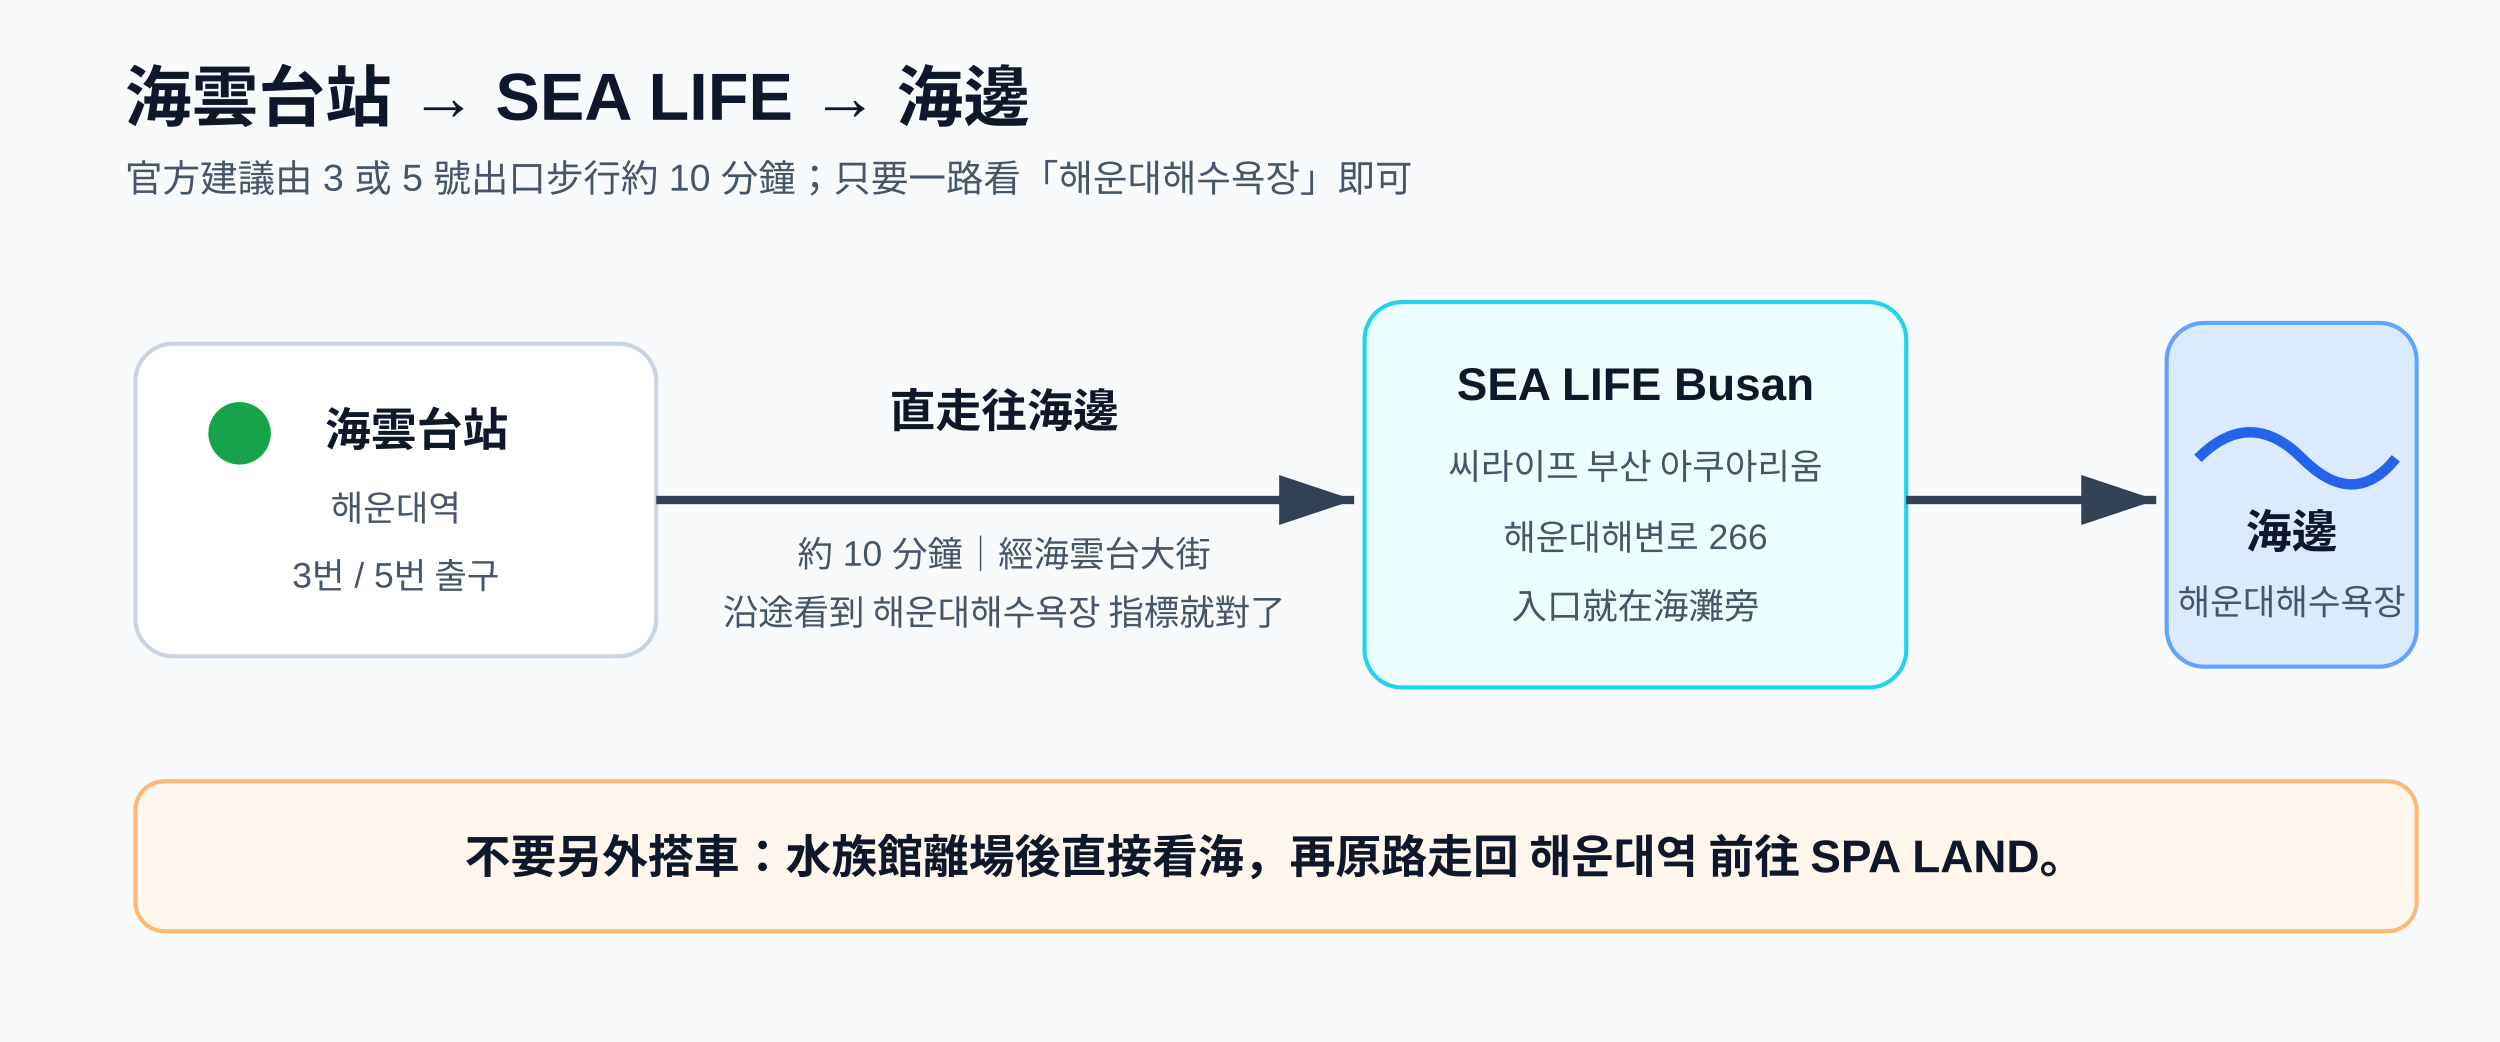
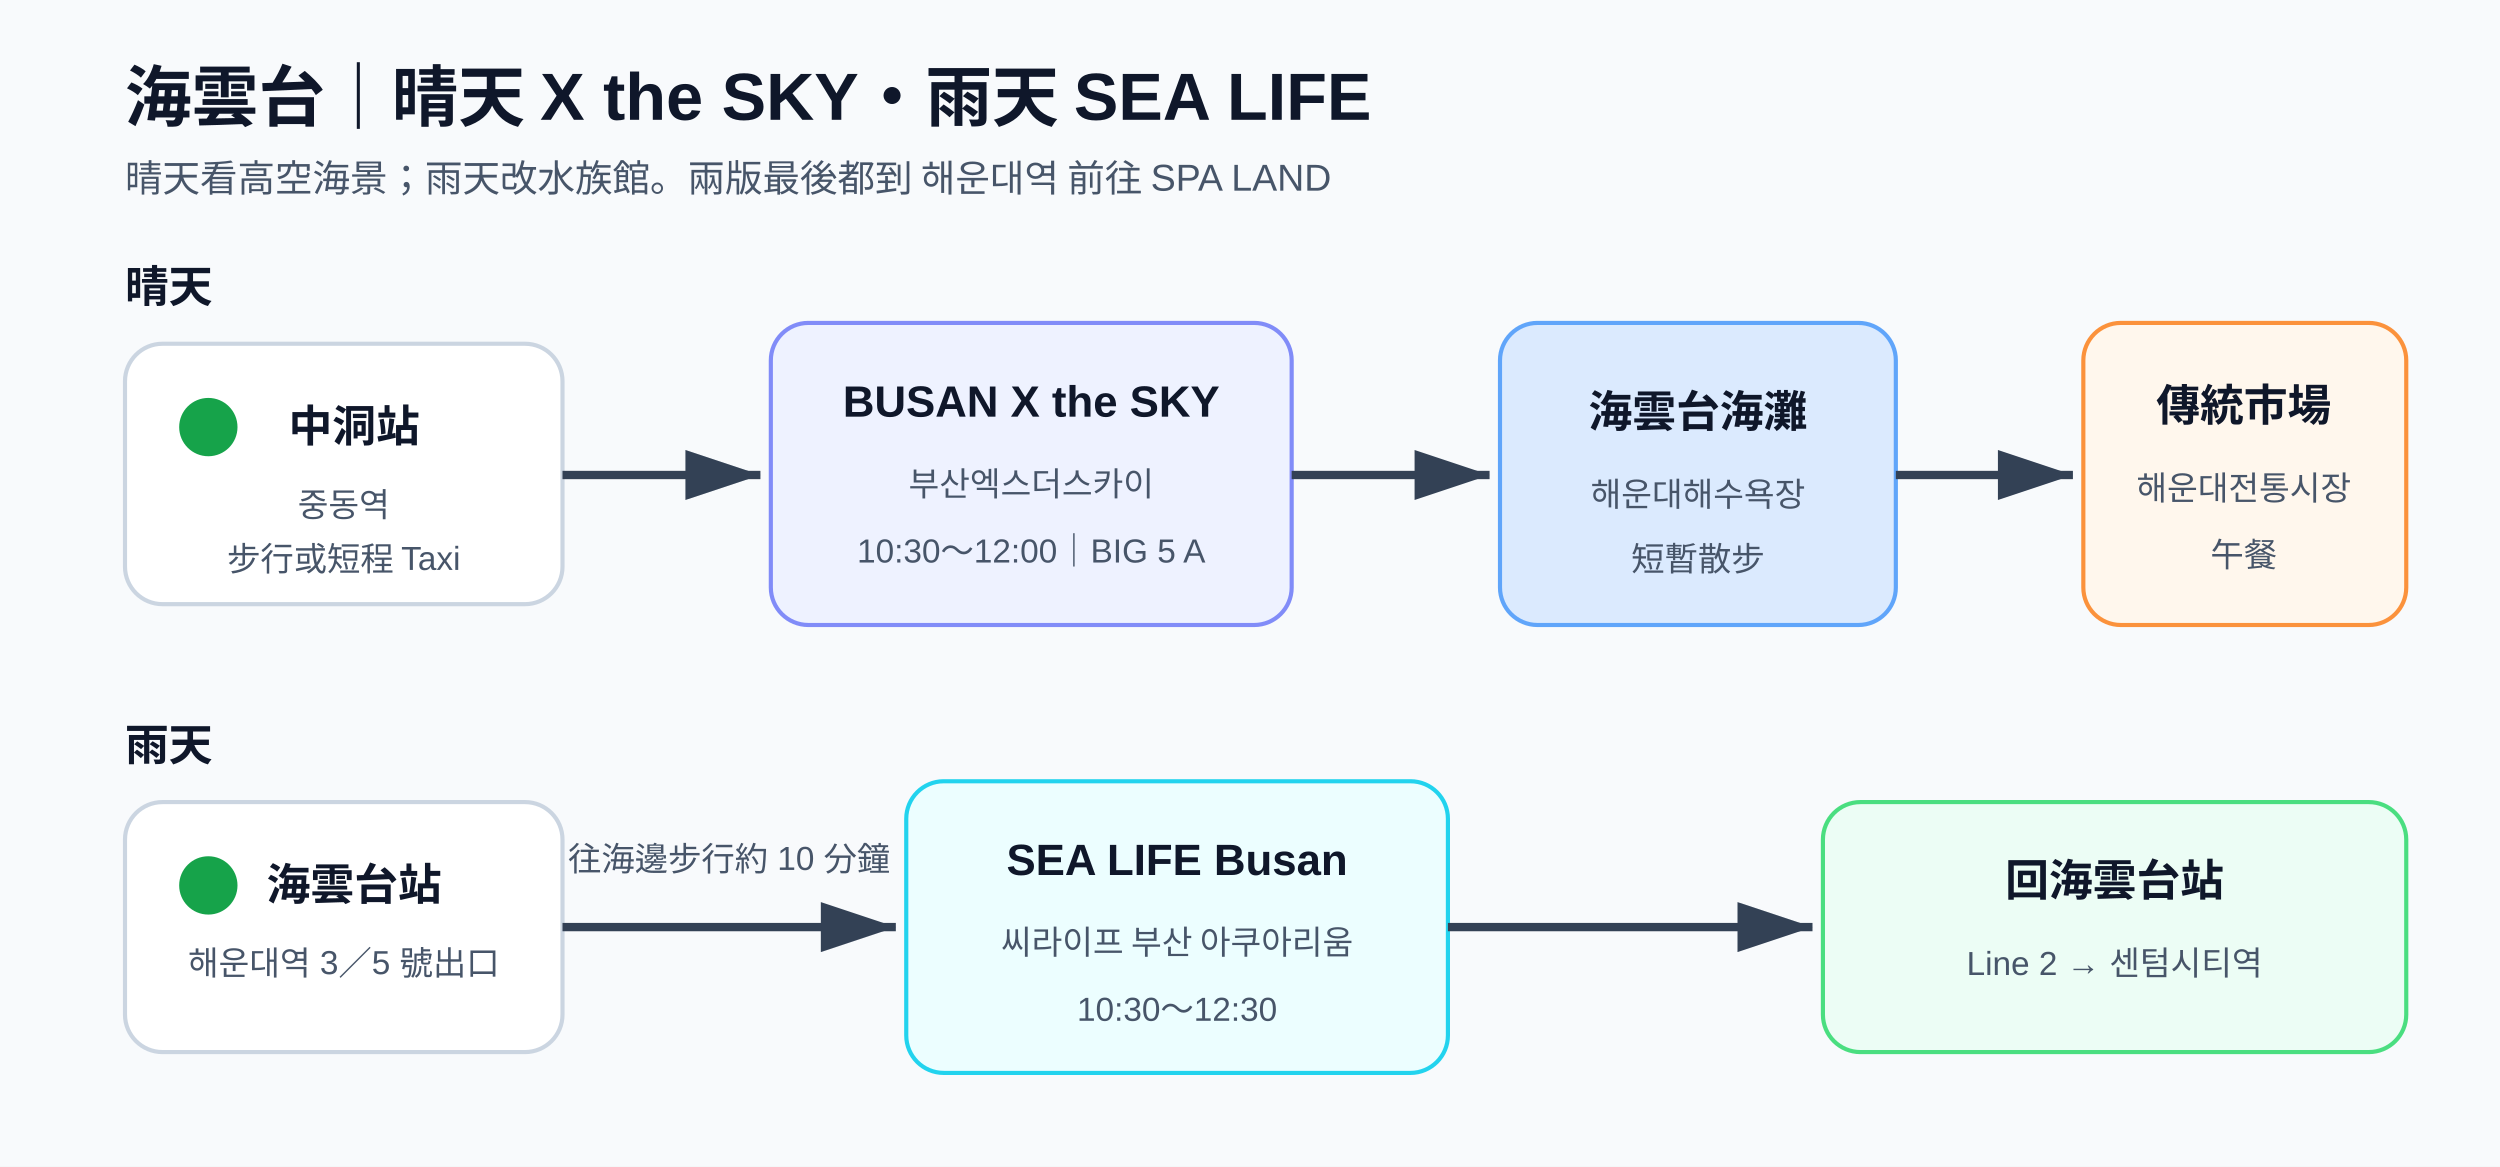
- <svg xmlns="http://www.w3.org/2000/svg" viewBox="0 0 1200 500" role="img" aria-labelledby="title desc">
+ <svg xmlns="http://www.w3.org/2000/svg" viewBox="0 0 1200 560" role="img" aria-labelledby="title desc">
  <defs>
    <marker id="arrow" markerWidth="10" markerHeight="10" refX="9" refY="3" orient="auto">
      <path d="M0 0 L0 6 L9 3 z" fill="#334155" />
    </marker>
-     <style>.title{font:700 32px Arial,'Noto Sans TC',sans-serif;fill:#0f172a}.sub{font:500 18px Arial,'Noto Sans TC',sans-serif;fill:#475569}.box{fill:#fff;stroke:#cbd5e1;stroke-width:2;rx:18}.label{font:700 22px Arial,'Noto Sans TC',sans-serif;fill:#0f172a}.small{font:500 17px Arial,'Noto Sans TC',sans-serif;fill:#475569}.arrow{stroke:#334155;stroke-width:4;fill:none;marker-end:url(#arrow)}</style>
+     <style>.title{font:700 32px Arial,'Noto Sans TC',sans-serif;fill:#0f172a}.sub{font:500 18px Arial,'Noto Sans TC',sans-serif;fill:#475569}.box{fill:#fff;stroke:#cbd5e1;stroke-width:2;rx:18}.label{font:700 21px Arial,'Noto Sans TC',sans-serif;fill:#0f172a}.small{font:500 16px Arial,'Noto Sans TC',sans-serif;fill:#475569}.arrow{stroke:#334155;stroke-width:4;fill:none;marker-end:url(#arrow)}</style>
  </defs>
-   <rect width="1200" height="500" fill="#f8fafc" />
-   <text x="60" y="58" class="title">海雲台站 → SEA LIFE → 海邊</text>
-   <text x="60" y="92" class="sub">官方建議由 3 或 5 號出口步行約 10 分鐘；只要一路看「해운대해수욕장」即可</text>
-   <rect x="65" y="165" width="250" height="150" class="box" />
-   <circle cx="115" cy="208" r="15" fill="#16a34a" />
-   <text x="200" y="214" text-anchor="middle" class="label">海雲台站</text>
-   <text x="190" y="250" text-anchor="middle" class="small">해운대역</text>
-   <text x="190" y="282" text-anchor="middle" class="small">3번 / 5번 출구</text>
-   <path d="M315 240 H650" class="arrow" />
-   <text x="482" y="205" text-anchor="middle" class="label">直走往海邊</text>
-   <text x="482" y="272" text-anchor="middle" class="small">約 10 分鐘｜經海雲台大街</text>
-   <text x="482" y="300" text-anchor="middle" class="small">沿途看到 해운대해수욕장 指標就對了</text>
-   <rect x="655" y="145" width="260" height="185" fill="#ecfeff" stroke="#22d3ee" stroke-width="2" rx="18" />
-   <text x="785" y="192" text-anchor="middle" class="label">SEA LIFE Busan</text>
-   <text x="785" y="230" text-anchor="middle" class="small">씨라이프 부산 아쿠아리움</text>
-   <text x="785" y="264" text-anchor="middle" class="small">해운대해변로 266</text>
-   <text x="785" y="297" text-anchor="middle" class="small">入口就在海灘旁</text>
-   <path d="M915 240 H1035" class="arrow" />
-   <rect x="1040" y="155" width="120" height="165" fill="#dbeafe" stroke="#60a5fa" stroke-width="2" rx="18" />
-   <path d="M1055 220 Q1080 195 1105 220 T1150 220" fill="none" stroke="#2563eb" stroke-width="5" />
-   <text x="1100" y="263" text-anchor="middle" class="label">海邊</text>
-   <text x="1100" y="295" text-anchor="middle" class="small">해운대해수욕장</text>
-   <rect x="65" y="375" width="1095" height="72" fill="#fff7ed" stroke="#fdba74" stroke-width="2" rx="14" />
-   <text x="612" y="419" text-anchor="middle" class="label">不要另外搭車：水族館離場後直接看海，再原路走回 해운대역 前往 SPA LAND。</text>
+   <rect width="1200" height="560" fill="#f8fafc" />
+   <text x="60" y="58" class="title">海雲台｜晴天 X the SKY・雨天 SEA LIFE</text>
+   <text x="60" y="92" class="sub">晴天看高空海景；雨天改水族館。兩版最後都到 해운대역 前往 SPA LAND</text>
+   <text x="60" y="145" class="label">晴天</text>
+   <rect x="60" y="165" width="210" height="125" class="box" />
+   <circle cx="100" cy="205" r="14" fill="#16a34a" />
+   <text x="170" y="212" text-anchor="middle" class="label">中洞站</text>
+   <text x="165" y="248" text-anchor="middle" class="small">중동역</text>
+   <text x="165" y="274" text-anchor="middle" class="small">步行或短程 Taxi</text>
+   <path d="M270 228 H365" class="arrow" />
+   <rect x="370" y="155" width="250" height="145" fill="#eef2ff" stroke="#818cf8" stroke-width="2" rx="18" />
+   <text x="495" y="200" text-anchor="middle" class="label">BUSAN X the SKY</text>
+   <text x="495" y="238" text-anchor="middle" class="small">부산엑스더스카이</text>
+   <text x="495" y="270" text-anchor="middle" class="small">10:30～12:00｜BIG 5 A</text>
+   <path d="M620 228 H715" class="arrow" />
+   <rect x="720" y="155" width="190" height="145" fill="#dbeafe" stroke="#60a5fa" stroke-width="2" rx="18" />
+   <text x="815" y="205" text-anchor="middle" class="label">海雲台海灘</text>
+   <text x="815" y="243" text-anchor="middle" class="small">해운대해수욕장</text>
+   <text x="815" y="274" text-anchor="middle" class="small">短暫散步</text>
+   <path d="M910 228 H995" class="arrow" />
+   <rect x="1000" y="155" width="155" height="145" fill="#fff7ed" stroke="#fb923c" stroke-width="2" rx="18" />
+   <text x="1077" y="202" text-anchor="middle" class="label">傳統市場</text>
+   <text x="1077" y="240" text-anchor="middle" class="small">해운대전통시장</text>
+   <text x="1077" y="272" text-anchor="middle" class="small">午餐</text>
+   <text x="60" y="365" class="label">雨天</text>
+   <rect x="60" y="385" width="210" height="120" class="box" />
+   <circle cx="100" cy="425" r="14" fill="#16a34a" />
+   <text x="170" y="432" text-anchor="middle" class="label">海雲台站</text>
+   <text x="165" y="468" text-anchor="middle" class="small">해운대역 3／5 號出口</text>
+   <path d="M270 445 H430" class="arrow" />
+   <text x="350" y="418" text-anchor="middle" class="small">往海邊步行約 10 分鐘</text>
+   <rect x="435" y="375" width="260" height="140" fill="#ecfeff" stroke="#22d3ee" stroke-width="2" rx="18" />
+   <text x="565" y="420" text-anchor="middle" class="label">SEA LIFE Busan</text>
+   <text x="565" y="458" text-anchor="middle" class="small">씨라이프 부산 아쿠아리움</text>
+   <text x="565" y="490" text-anchor="middle" class="small">10:30～12:30</text>
+   <path d="M695 445 H870" class="arrow" />
+   <rect x="875" y="385" width="280" height="120" fill="#ecfdf5" stroke="#4ade80" stroke-width="2" rx="18" />
+   <text x="1015" y="430" text-anchor="middle" class="label">回海雲台站</text>
+   <text x="1015" y="468" text-anchor="middle" class="small">Line 2 → 센텀시티역</text>
</svg>
